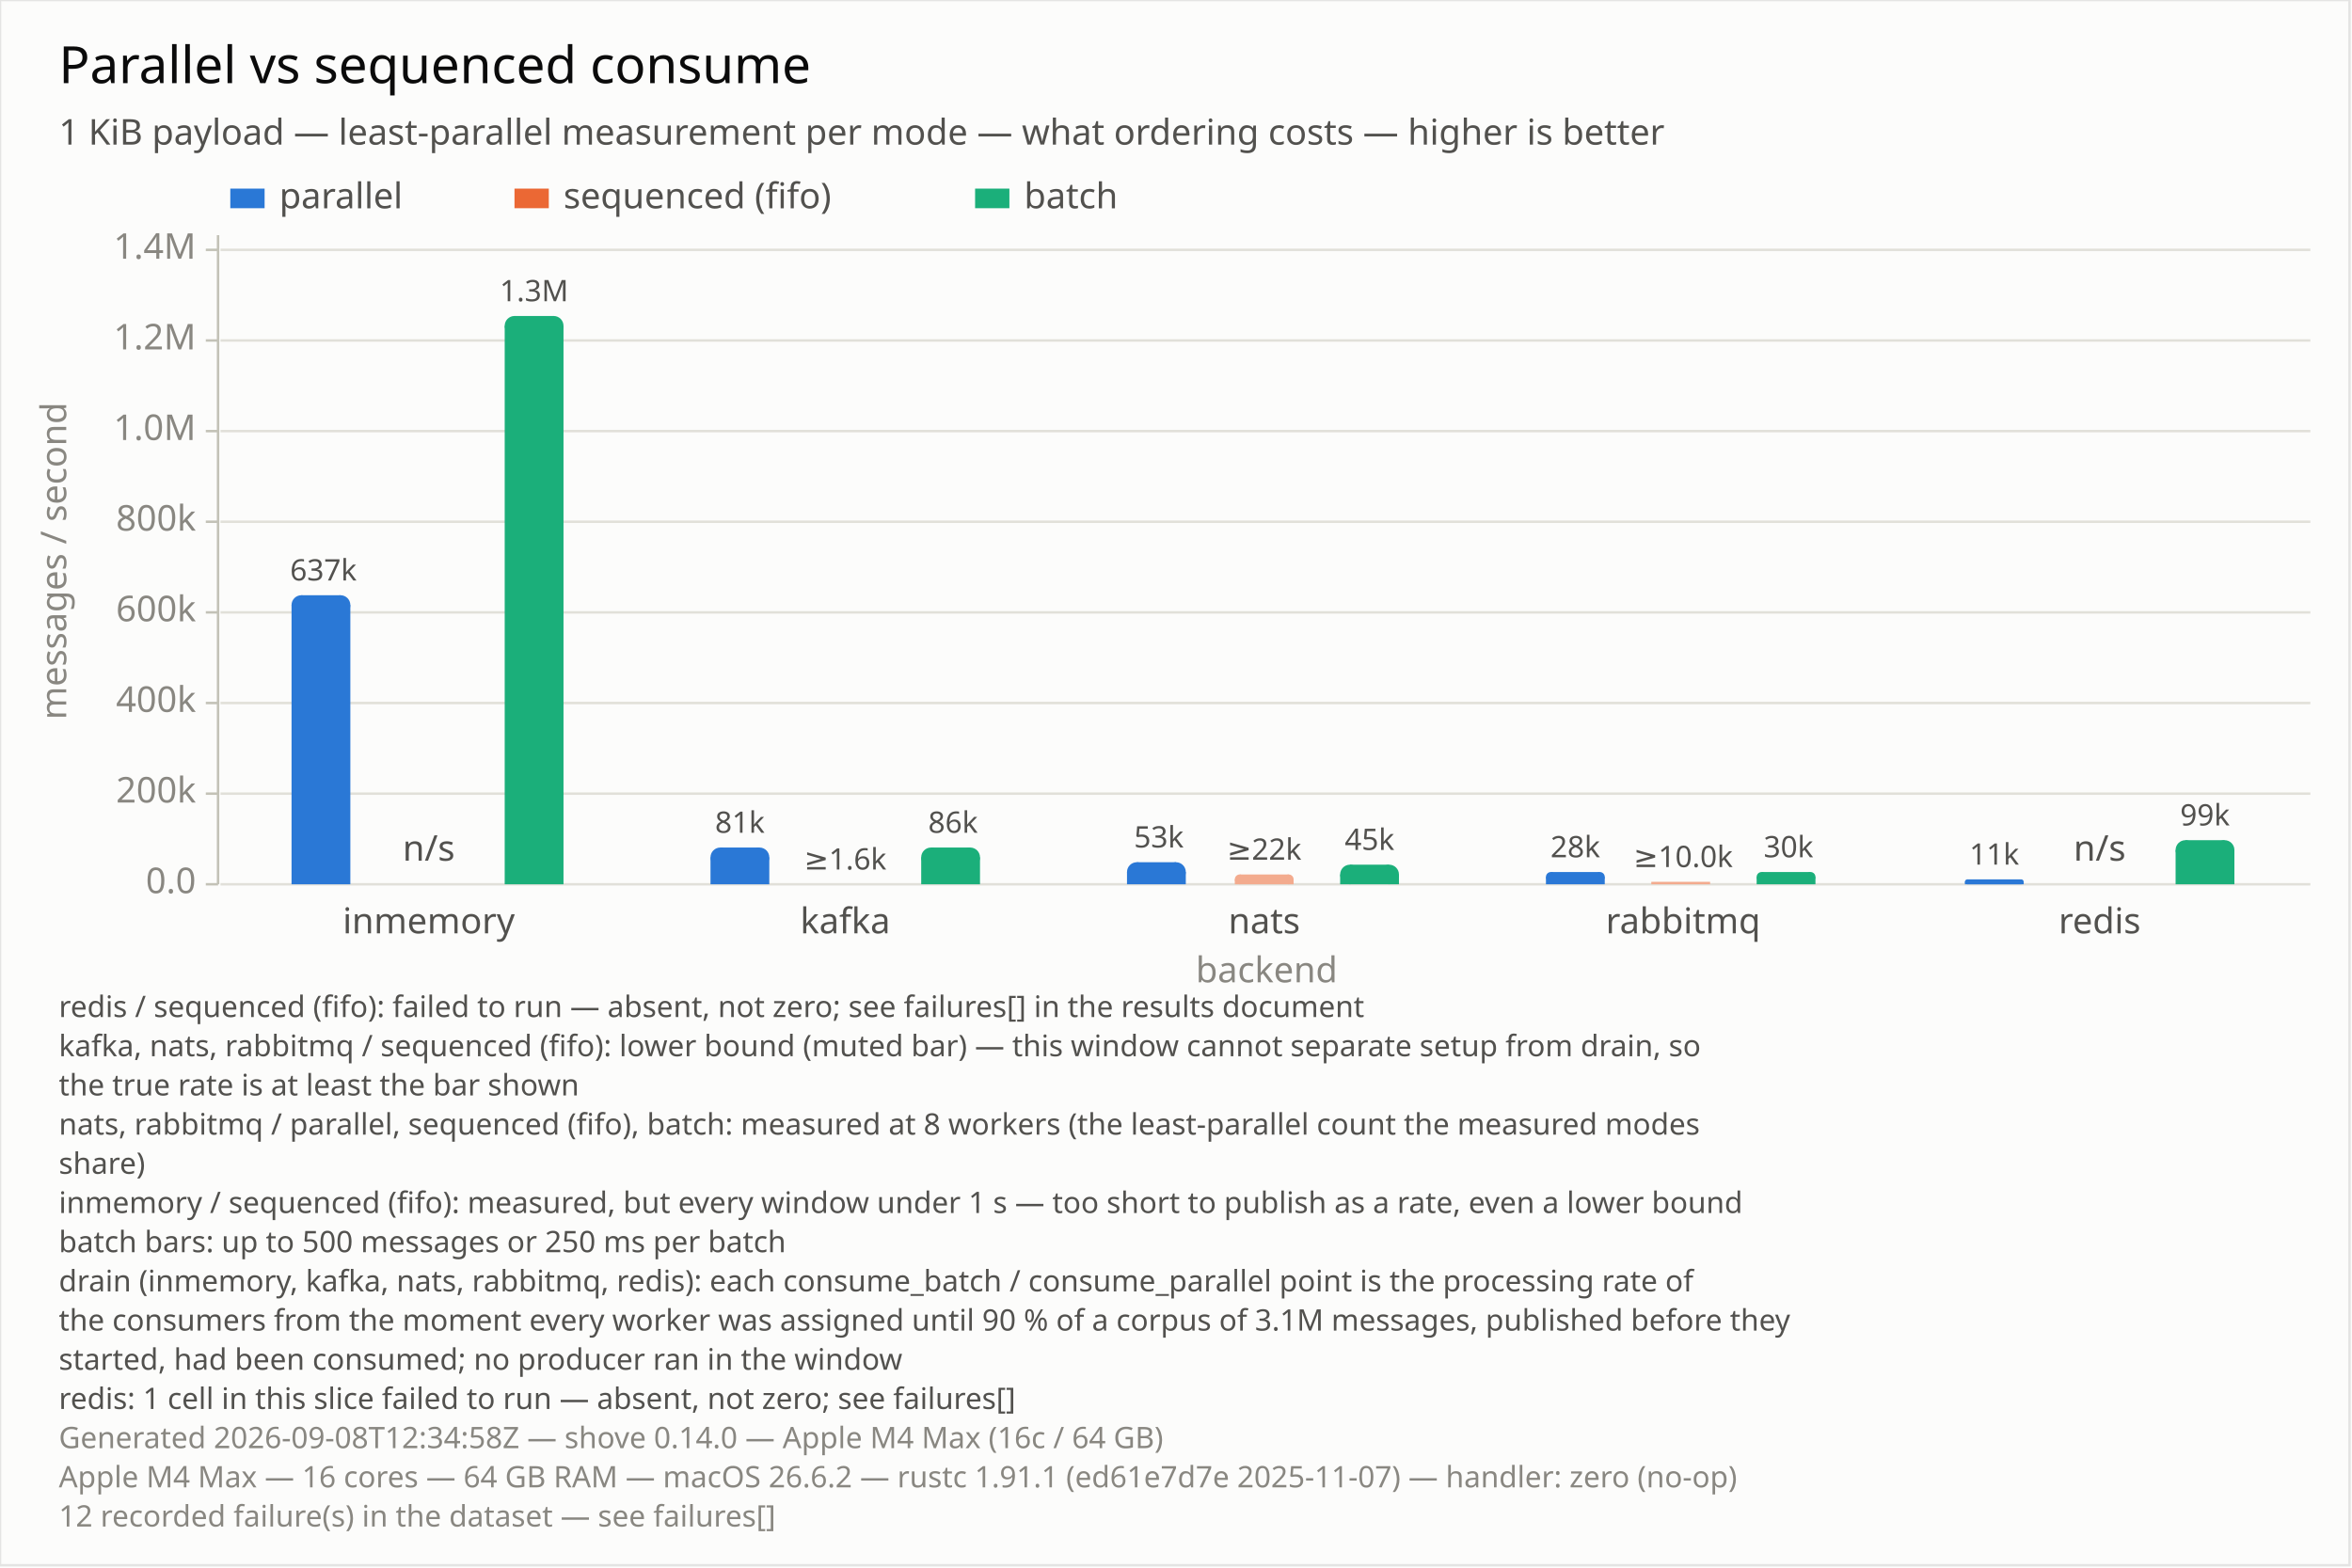
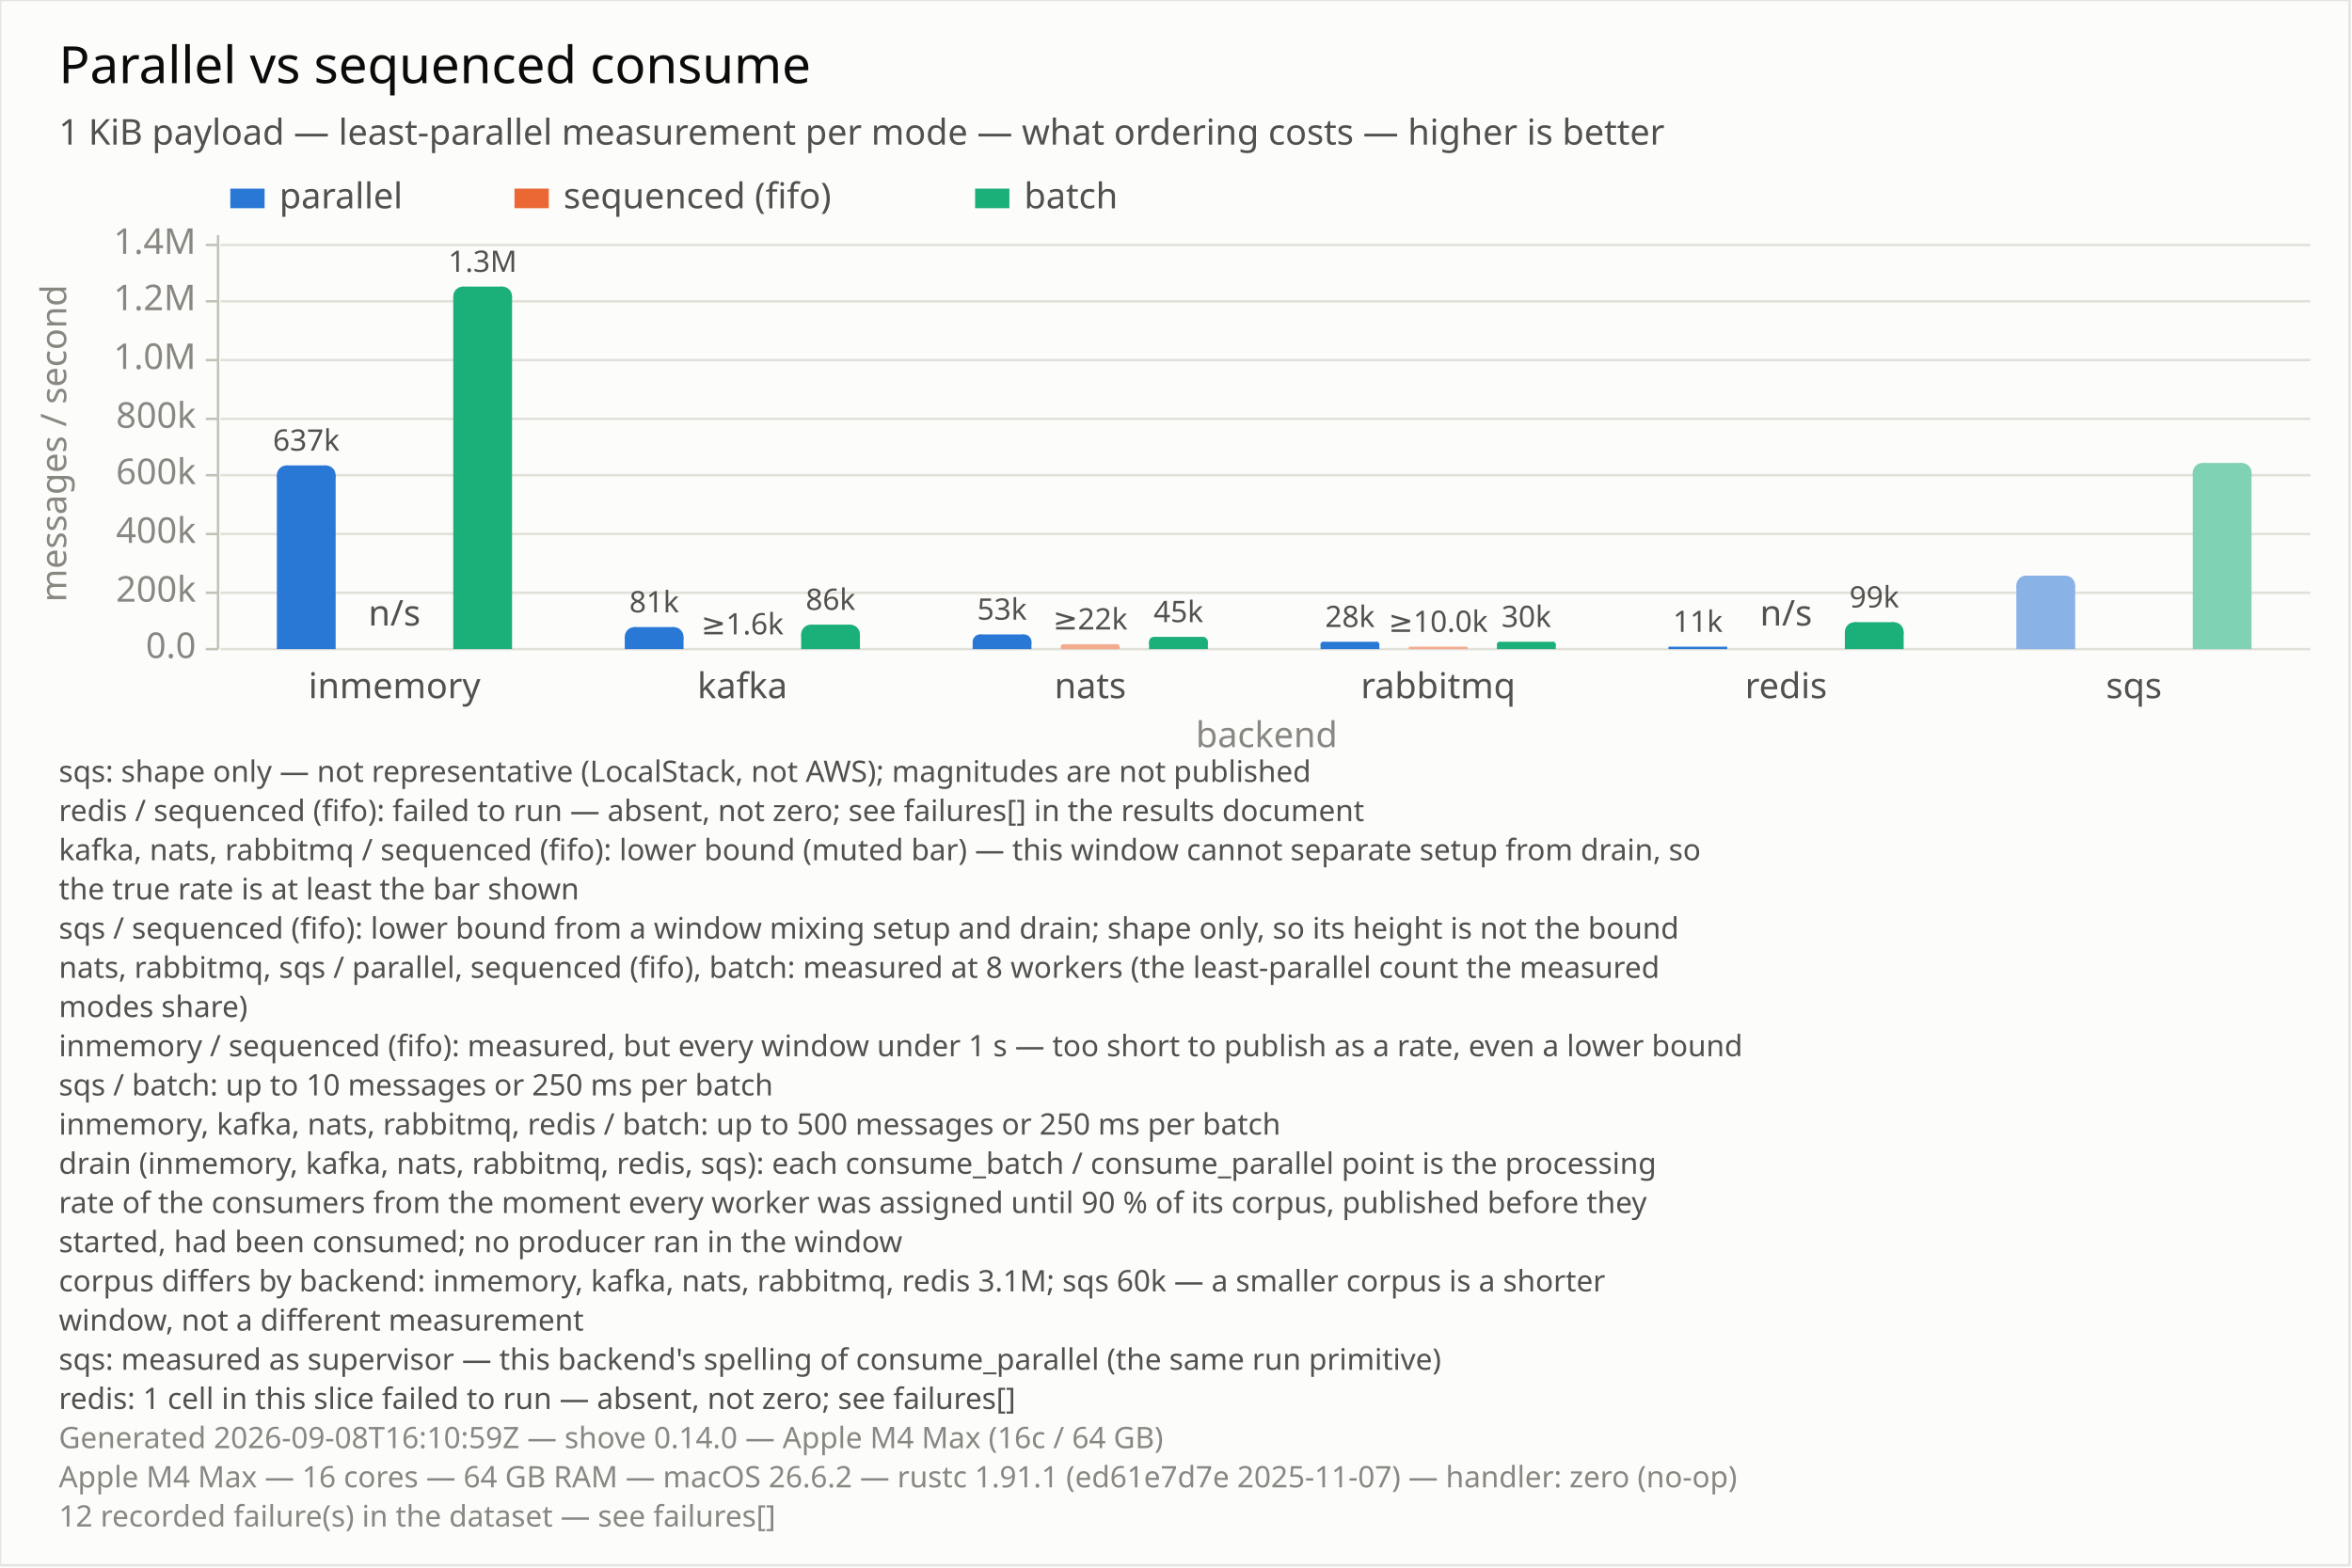
<svg xmlns="http://www.w3.org/2000/svg" width="960" height="640" viewBox="0 0 960 640">
  <rect x="0" y="0" width="960" height="640" opacity="1" fill="#FCFCFB" stroke="none" />
  <rect x="0" y="0" width="959" height="639" opacity="0.1" fill="none" stroke="#0B0B0B" />
  <text x="24" y="18" dy="0.76em" text-anchor="start" font-family="sans-serif" font-size="20.968" opacity="1" fill="#0B0B0B">
Parallel vs sequenced consume
</text>
  <text x="24" y="48" dy="0.76em" text-anchor="start" font-family="sans-serif" font-size="14.516" opacity="1" fill="#52514E">
1 KiB payload — least-parallel measurement per mode — what ordering costs — higher is better
</text>
+   <text x="24" y="310" dy="0.76em" text-anchor="start" font-family="sans-serif" font-size="12.097" opacity="1" fill="#52514E">
+ sqs: shape only — not representative (LocalStack, not AWS); magnitudes are not published
+ </text>
+   <text x="24" y="326" dy="0.76em" text-anchor="start" font-family="sans-serif" font-size="12.097" opacity="1" fill="#52514E">
+ redis / sequenced (fifo): failed to run — absent, not zero; see failures[] in the results document
+ </text>
+   <text x="24" y="342" dy="0.76em" text-anchor="start" font-family="sans-serif" font-size="12.097" opacity="1" fill="#52514E">
+ kafka, nats, rabbitmq / sequenced (fifo): lower bound (muted bar) — this window cannot separate setup from drain, so
+ </text>
+   <text x="24" y="358" dy="0.76em" text-anchor="start" font-family="sans-serif" font-size="12.097" opacity="1" fill="#52514E">
+ the true rate is at least the bar shown
+ </text>
+   <text x="24" y="374" dy="0.76em" text-anchor="start" font-family="sans-serif" font-size="12.097" opacity="1" fill="#52514E">
+ sqs / sequenced (fifo): lower bound from a window mixing setup and drain; shape only, so its height is not the bound
+ </text>
+   <text x="24" y="390" dy="0.76em" text-anchor="start" font-family="sans-serif" font-size="12.097" opacity="1" fill="#52514E">
+ nats, rabbitmq, sqs / parallel, sequenced (fifo), batch: measured at 8 workers (the least-parallel count the measured
+ </text>
  <text x="24" y="406" dy="0.76em" text-anchor="start" font-family="sans-serif" font-size="12.097" opacity="1" fill="#52514E">
- redis / sequenced (fifo): failed to run — absent, not zero; see failures[] in the results document
+ modes share)
</text>
  <text x="24" y="422" dy="0.76em" text-anchor="start" font-family="sans-serif" font-size="12.097" opacity="1" fill="#52514E">
- kafka, nats, rabbitmq / sequenced (fifo): lower bound (muted bar) — this window cannot separate setup from drain, so
+ inmemory / sequenced (fifo): measured, but every window under 1 s — too short to publish as a rate, even a lower bound
</text>
  <text x="24" y="438" dy="0.76em" text-anchor="start" font-family="sans-serif" font-size="12.097" opacity="1" fill="#52514E">
- the true rate is at least the bar shown
+ sqs / batch: up to 10 messages or 250 ms per batch
</text>
  <text x="24" y="454" dy="0.76em" text-anchor="start" font-family="sans-serif" font-size="12.097" opacity="1" fill="#52514E">
- nats, rabbitmq / parallel, sequenced (fifo), batch: measured at 8 workers (the least-parallel count the measured modes
+ inmemory, kafka, nats, rabbitmq, redis / batch: up to 500 messages or 250 ms per batch
</text>
  <text x="24" y="470" dy="0.76em" text-anchor="start" font-family="sans-serif" font-size="12.097" opacity="1" fill="#52514E">
- share)
+ drain (inmemory, kafka, nats, rabbitmq, redis, sqs): each consume_batch / consume_parallel point is the processing
</text>
  <text x="24" y="486" dy="0.76em" text-anchor="start" font-family="sans-serif" font-size="12.097" opacity="1" fill="#52514E">
- inmemory / sequenced (fifo): measured, but every window under 1 s — too short to publish as a rate, even a lower bound
+ rate of the consumers from the moment every worker was assigned until 90 % of its corpus, published before they
</text>
  <text x="24" y="502" dy="0.76em" text-anchor="start" font-family="sans-serif" font-size="12.097" opacity="1" fill="#52514E">
- batch bars: up to 500 messages or 250 ms per batch
+ started, had been consumed; no producer ran in the window
</text>
  <text x="24" y="518" dy="0.76em" text-anchor="start" font-family="sans-serif" font-size="12.097" opacity="1" fill="#52514E">
- drain (inmemory, kafka, nats, rabbitmq, redis): each consume_batch / consume_parallel point is the processing rate of
+ corpus differs by backend: inmemory, kafka, nats, rabbitmq, redis 3.1M; sqs 60k — a smaller corpus is a shorter
</text>
  <text x="24" y="534" dy="0.76em" text-anchor="start" font-family="sans-serif" font-size="12.097" opacity="1" fill="#52514E">
- the consumers from the moment every worker was assigned until 90 % of a corpus of 3.1M messages, published before they
+ window, not a different measurement
</text>
  <text x="24" y="550" dy="0.76em" text-anchor="start" font-family="sans-serif" font-size="12.097" opacity="1" fill="#52514E">
- started, had been consumed; no producer ran in the window
+ sqs: measured as supervisor — this backend's spelling of consume_parallel (the same run primitive)
</text>
  <text x="24" y="566" dy="0.76em" text-anchor="start" font-family="sans-serif" font-size="12.097" opacity="1" fill="#52514E">
redis: 1 cell in this slice failed to run — absent, not zero; see failures[]
</text>
  <text x="24" y="582" dy="0.76em" text-anchor="start" font-family="sans-serif" font-size="12.097" opacity="1" fill="#898781">
- Generated 2026-09-08T12:34:58Z — shove 0.14.0 — Apple M4 Max (16c / 64 GB)
+ Generated 2026-09-08T16:10:59Z — shove 0.14.0 — Apple M4 Max (16c / 64 GB)
</text>
  <text x="24" y="598" dy="0.76em" text-anchor="start" font-family="sans-serif" font-size="12.097" opacity="1" fill="#898781">
Apple M4 Max — 16 cores — 64 GB RAM — macOS 26.6.2 — rustc 1.91.1 (ed61e7d7e 2025-11-07) — handler: zero (no-op)
</text>
  <text x="24" y="614" dy="0.76em" text-anchor="start" font-family="sans-serif" font-size="12.097" opacity="1" fill="#898781">
12 recorded failure(s) in the dataset — see failures[]
</text>
-   <text x="16" y="229" dy="0.76em" text-anchor="middle" font-family="sans-serif" font-size="14.516" opacity="1" fill="#898781" transform="rotate(270, 16, 229)">
+   <text x="16" y="181" dy="0.76em" text-anchor="middle" font-family="sans-serif" font-size="14.516" opacity="1" fill="#898781" transform="rotate(270, 16, 181)">
messages / second
</text>
-   <line opacity="1" stroke="#E1E0D9" stroke-width="1" x1="90" y1="361" x2="943" y2="361" />
-   <line opacity="1" stroke="#E1E0D9" stroke-width="1" x1="90" y1="324" x2="943" y2="324" />
-   <line opacity="1" stroke="#E1E0D9" stroke-width="1" x1="90" y1="287" x2="943" y2="287" />
-   <line opacity="1" stroke="#E1E0D9" stroke-width="1" x1="90" y1="250" x2="943" y2="250" />
-   <line opacity="1" stroke="#E1E0D9" stroke-width="1" x1="90" y1="213" x2="943" y2="213" />
-   <line opacity="1" stroke="#E1E0D9" stroke-width="1" x1="90" y1="176" x2="943" y2="176" />
-   <line opacity="1" stroke="#E1E0D9" stroke-width="1" x1="90" y1="139" x2="943" y2="139" />
-   <line opacity="1" stroke="#E1E0D9" stroke-width="1" x1="90" y1="102" x2="943" y2="102" />
-   <polyline fill="none" opacity="1" stroke="#C3C2B7" stroke-width="1" points="89,96 89,361 " />
-   <text x="80" y="361" dy="0.5ex" text-anchor="end" font-family="sans-serif" font-size="14.516" opacity="1" fill="#898781">
+   <line opacity="1" stroke="#E1E0D9" stroke-width="1" x1="90" y1="265" x2="943" y2="265" />
+   <line opacity="1" stroke="#E1E0D9" stroke-width="1" x1="90" y1="242" x2="943" y2="242" />
+   <line opacity="1" stroke="#E1E0D9" stroke-width="1" x1="90" y1="218" x2="943" y2="218" />
+   <line opacity="1" stroke="#E1E0D9" stroke-width="1" x1="90" y1="194" x2="943" y2="194" />
+   <line opacity="1" stroke="#E1E0D9" stroke-width="1" x1="90" y1="171" x2="943" y2="171" />
+   <line opacity="1" stroke="#E1E0D9" stroke-width="1" x1="90" y1="147" x2="943" y2="147" />
+   <line opacity="1" stroke="#E1E0D9" stroke-width="1" x1="90" y1="123" x2="943" y2="123" />
+   <line opacity="1" stroke="#E1E0D9" stroke-width="1" x1="90" y1="100" x2="943" y2="100" />
+   <polyline fill="none" opacity="1" stroke="#C3C2B7" stroke-width="1" points="89,96 89,265 " />
+   <text x="80" y="265" dy="0.5ex" text-anchor="end" font-family="sans-serif" font-size="14.516" opacity="1" fill="#898781">
0.0
</text>
-   <polyline fill="none" opacity="1" stroke="#C3C2B7" stroke-width="1" points="84,361 89,361 " />
-   <text x="80" y="324" dy="0.5ex" text-anchor="end" font-family="sans-serif" font-size="14.516" opacity="1" fill="#898781">
+   <polyline fill="none" opacity="1" stroke="#C3C2B7" stroke-width="1" points="84,265 89,265 " />
+   <text x="80" y="242" dy="0.5ex" text-anchor="end" font-family="sans-serif" font-size="14.516" opacity="1" fill="#898781">
200k
</text>
-   <polyline fill="none" opacity="1" stroke="#C3C2B7" stroke-width="1" points="84,324 89,324 " />
-   <text x="80" y="287" dy="0.5ex" text-anchor="end" font-family="sans-serif" font-size="14.516" opacity="1" fill="#898781">
+   <polyline fill="none" opacity="1" stroke="#C3C2B7" stroke-width="1" points="84,242 89,242 " />
+   <text x="80" y="218" dy="0.5ex" text-anchor="end" font-family="sans-serif" font-size="14.516" opacity="1" fill="#898781">
400k
</text>
-   <polyline fill="none" opacity="1" stroke="#C3C2B7" stroke-width="1" points="84,287 89,287 " />
-   <text x="80" y="250" dy="0.5ex" text-anchor="end" font-family="sans-serif" font-size="14.516" opacity="1" fill="#898781">
+   <polyline fill="none" opacity="1" stroke="#C3C2B7" stroke-width="1" points="84,218 89,218 " />
+   <text x="80" y="194" dy="0.5ex" text-anchor="end" font-family="sans-serif" font-size="14.516" opacity="1" fill="#898781">
600k
</text>
-   <polyline fill="none" opacity="1" stroke="#C3C2B7" stroke-width="1" points="84,250 89,250 " />
-   <text x="80" y="213" dy="0.5ex" text-anchor="end" font-family="sans-serif" font-size="14.516" opacity="1" fill="#898781">
+   <polyline fill="none" opacity="1" stroke="#C3C2B7" stroke-width="1" points="84,194 89,194 " />
+   <text x="80" y="171" dy="0.5ex" text-anchor="end" font-family="sans-serif" font-size="14.516" opacity="1" fill="#898781">
800k
</text>
-   <polyline fill="none" opacity="1" stroke="#C3C2B7" stroke-width="1" points="84,213 89,213 " />
-   <text x="80" y="176" dy="0.5ex" text-anchor="end" font-family="sans-serif" font-size="14.516" opacity="1" fill="#898781">
+   <polyline fill="none" opacity="1" stroke="#C3C2B7" stroke-width="1" points="84,171 89,171 " />
+   <text x="80" y="147" dy="0.5ex" text-anchor="end" font-family="sans-serif" font-size="14.516" opacity="1" fill="#898781">
1.0M
</text>
-   <polyline fill="none" opacity="1" stroke="#C3C2B7" stroke-width="1" points="84,176 89,176 " />
-   <text x="80" y="139" dy="0.5ex" text-anchor="end" font-family="sans-serif" font-size="14.516" opacity="1" fill="#898781">
+   <polyline fill="none" opacity="1" stroke="#C3C2B7" stroke-width="1" points="84,147 89,147 " />
+   <text x="80" y="123" dy="0.5ex" text-anchor="end" font-family="sans-serif" font-size="14.516" opacity="1" fill="#898781">
1.2M
</text>
-   <polyline fill="none" opacity="1" stroke="#C3C2B7" stroke-width="1" points="84,139 89,139 " />
-   <text x="80" y="102" dy="0.5ex" text-anchor="end" font-family="sans-serif" font-size="14.516" opacity="1" fill="#898781">
+   <polyline fill="none" opacity="1" stroke="#C3C2B7" stroke-width="1" points="84,123 89,123 " />
+   <text x="80" y="100" dy="0.5ex" text-anchor="end" font-family="sans-serif" font-size="14.516" opacity="1" fill="#898781">
1.4M
</text>
-   <polyline fill="none" opacity="1" stroke="#C3C2B7" stroke-width="1" points="84,102 89,102 " />
-   <rect x="119" y="247" width="24" height="114" opacity="1" fill="#2A78D6" stroke="none" />
-   <rect x="123" y="243" width="16" height="5" opacity="1" fill="#2A78D6" stroke="none" />
-   <circle cx="123" cy="247" r="4" opacity="1" fill="#2A78D6" stroke="none" stroke-width="0" />
-   <circle cx="139" cy="247" r="4" opacity="1" fill="#2A78D6" stroke="none" stroke-width="0" />
-   <text x="132" y="240" dy="-0.5ex" text-anchor="middle" font-family="sans-serif" font-size="12.097" opacity="1" fill="#52514E">
+   <polyline fill="none" opacity="1" stroke="#C3C2B7" stroke-width="1" points="84,100 89,100 " />
+   <rect x="113" y="194" width="24" height="71" opacity="1" fill="#2A78D6" stroke="none" />
+   <rect x="117" y="190" width="16" height="5" opacity="1" fill="#2A78D6" stroke="none" />
+   <circle cx="117" cy="194" r="4" opacity="1" fill="#2A78D6" stroke="none" stroke-width="0" />
+   <circle cx="133" cy="194" r="4" opacity="1" fill="#2A78D6" stroke="none" stroke-width="0" />
+   <text x="125" y="187" dy="-0.5ex" text-anchor="middle" font-family="sans-serif" font-size="12.097" opacity="1" fill="#52514E">
637k
</text>
-   <text x="175" y="355" dy="-0.5ex" text-anchor="middle" font-family="sans-serif" font-size="14.516" opacity="1" fill="#52514E">
+   <text x="161" y="259" dy="-0.5ex" text-anchor="middle" font-family="sans-serif" font-size="14.516" opacity="1" fill="#52514E">
n/s
</text>
-   <rect x="206" y="133" width="24" height="228" opacity="1" fill="#1BAF7A" stroke="none" />
-   <rect x="210" y="129" width="16" height="5" opacity="1" fill="#1BAF7A" stroke="none" />
-   <circle cx="210" cy="133" r="4" opacity="1" fill="#1BAF7A" stroke="none" stroke-width="0" />
-   <circle cx="226" cy="133" r="4" opacity="1" fill="#1BAF7A" stroke="none" stroke-width="0" />
-   <text x="218" y="126" dy="-0.5ex" text-anchor="middle" font-family="sans-serif" font-size="12.097" opacity="1" fill="#52514E">
+   <rect x="185" y="121" width="24" height="144" opacity="1" fill="#1BAF7A" stroke="none" />
+   <rect x="189" y="117" width="16" height="5" opacity="1" fill="#1BAF7A" stroke="none" />
+   <circle cx="189" cy="121" r="4" opacity="1" fill="#1BAF7A" stroke="none" stroke-width="0" />
+   <circle cx="205" cy="121" r="4" opacity="1" fill="#1BAF7A" stroke="none" stroke-width="0" />
+   <text x="197" y="114" dy="-0.5ex" text-anchor="middle" font-family="sans-serif" font-size="12.097" opacity="1" fill="#52514E">
1.3M
</text>
-   <rect x="290" y="350" width="24" height="11" opacity="1" fill="#2A78D6" stroke="none" />
-   <rect x="294" y="346" width="16" height="5" opacity="1" fill="#2A78D6" stroke="none" />
-   <circle cx="294" cy="350" r="4" opacity="1" fill="#2A78D6" stroke="none" stroke-width="0" />
-   <circle cx="310" cy="350" r="4" opacity="1" fill="#2A78D6" stroke="none" stroke-width="0" />
-   <text x="302" y="343" dy="-0.5ex" text-anchor="middle" font-family="sans-serif" font-size="12.097" opacity="1" fill="#52514E">
+   <rect x="255" y="260" width="24" height="5" opacity="1" fill="#2A78D6" stroke="none" />
+   <rect x="259" y="256" width="16" height="5" opacity="1" fill="#2A78D6" stroke="none" />
+   <circle cx="259" cy="260" r="4" opacity="1" fill="#2A78D6" stroke="none" stroke-width="0" />
+   <circle cx="275" cy="260" r="4" opacity="1" fill="#2A78D6" stroke="none" stroke-width="0" />
+   <text x="267" y="253" dy="-0.5ex" text-anchor="middle" font-family="sans-serif" font-size="12.097" opacity="1" fill="#52514E">
81k
</text>
-   <text x="345" y="358" dy="-0.5ex" text-anchor="middle" font-family="sans-serif" font-size="12.097" opacity="1" fill="#52514E">
+   <text x="303" y="262" dy="-0.5ex" text-anchor="middle" font-family="sans-serif" font-size="12.097" opacity="1" fill="#52514E">
≥1.6k
</text>
-   <rect x="376" y="350" width="24" height="11" opacity="1" fill="#1BAF7A" stroke="none" />
-   <rect x="380" y="346" width="16" height="5" opacity="1" fill="#1BAF7A" stroke="none" />
-   <circle cx="380" cy="350" r="4" opacity="1" fill="#1BAF7A" stroke="none" stroke-width="0" />
-   <circle cx="396" cy="350" r="4" opacity="1" fill="#1BAF7A" stroke="none" stroke-width="0" />
-   <text x="389" y="343" dy="-0.5ex" text-anchor="middle" font-family="sans-serif" font-size="12.097" opacity="1" fill="#52514E">
+   <rect x="327" y="259" width="24" height="6" opacity="1" fill="#1BAF7A" stroke="none" />
+   <rect x="331" y="255" width="16" height="5" opacity="1" fill="#1BAF7A" stroke="none" />
+   <circle cx="331" cy="259" r="4" opacity="1" fill="#1BAF7A" stroke="none" stroke-width="0" />
+   <circle cx="347" cy="259" r="4" opacity="1" fill="#1BAF7A" stroke="none" stroke-width="0" />
+   <text x="339" y="252" dy="-0.5ex" text-anchor="middle" font-family="sans-serif" font-size="12.097" opacity="1" fill="#52514E">
86k
</text>
-   <rect x="460" y="356" width="24" height="5" opacity="1" fill="#2A78D6" stroke="none" />
-   <rect x="464" y="352" width="16" height="5" opacity="1" fill="#2A78D6" stroke="none" />
-   <circle cx="464" cy="356" r="4" opacity="1" fill="#2A78D6" stroke="none" stroke-width="0" />
-   <circle cx="480" cy="356" r="4" opacity="1" fill="#2A78D6" stroke="none" stroke-width="0" />
-   <text x="473" y="349" dy="-0.5ex" text-anchor="middle" font-family="sans-serif" font-size="12.097" opacity="1" fill="#52514E">
+   <rect x="397" y="262" width="24" height="3" opacity="1" fill="#2A78D6" stroke="none" />
+   <rect x="400" y="259" width="18" height="4" opacity="1" fill="#2A78D6" stroke="none" />
+   <circle cx="400" cy="262" r="3" opacity="1" fill="#2A78D6" stroke="none" stroke-width="0" />
+   <circle cx="418" cy="262" r="3" opacity="1" fill="#2A78D6" stroke="none" stroke-width="0" />
+   <text x="409" y="256" dy="-0.5ex" text-anchor="middle" font-family="sans-serif" font-size="12.097" opacity="1" fill="#52514E">
53k
</text>
-   <rect x="504" y="359" width="24" height="2" opacity="1" fill="#F3AB8E" stroke="none" />
-   <rect x="506" y="357" width="20" height="3" opacity="1" fill="#F3AB8E" stroke="none" />
-   <circle cx="506" cy="359" r="2" opacity="1" fill="#F3AB8E" stroke="none" stroke-width="0" />
-   <circle cx="526" cy="359" r="2" opacity="1" fill="#F3AB8E" stroke="none" stroke-width="0" />
-   <text x="516" y="354" dy="-0.5ex" text-anchor="middle" font-family="sans-serif" font-size="12.097" opacity="1" fill="#52514E">
+   <rect x="433" y="264" width="24" height="1" opacity="1" fill="#F3AB8E" stroke="none" />
+   <rect x="434" y="263" width="22" height="2" opacity="1" fill="#F3AB8E" stroke="none" />
+   <circle cx="434" cy="264" r="1" opacity="1" fill="#F3AB8E" stroke="none" stroke-width="0" />
+   <circle cx="456" cy="264" r="1" opacity="1" fill="#F3AB8E" stroke="none" stroke-width="0" />
+   <text x="445" y="260" dy="-0.5ex" text-anchor="middle" font-family="sans-serif" font-size="12.097" opacity="1" fill="#52514E">
≥22k
</text>
-   <rect x="547" y="357" width="24" height="4" opacity="1" fill="#1BAF7A" stroke="none" />
-   <rect x="551" y="353" width="16" height="5" opacity="1" fill="#1BAF7A" stroke="none" />
-   <circle cx="551" cy="357" r="4" opacity="1" fill="#1BAF7A" stroke="none" stroke-width="0" />
-   <circle cx="567" cy="357" r="4" opacity="1" fill="#1BAF7A" stroke="none" stroke-width="0" />
-   <text x="559" y="350" dy="-0.5ex" text-anchor="middle" font-family="sans-serif" font-size="12.097" opacity="1" fill="#52514E">
+   <rect x="469" y="262" width="24" height="3" opacity="1" fill="#1BAF7A" stroke="none" />
+   <rect x="471" y="260" width="20" height="3" opacity="1" fill="#1BAF7A" stroke="none" />
+   <circle cx="471" cy="262" r="2" opacity="1" fill="#1BAF7A" stroke="none" stroke-width="0" />
+   <circle cx="491" cy="262" r="2" opacity="1" fill="#1BAF7A" stroke="none" stroke-width="0" />
+   <text x="481" y="257" dy="-0.5ex" text-anchor="middle" font-family="sans-serif" font-size="12.097" opacity="1" fill="#52514E">
45k
</text>
-   <rect x="631" y="358" width="24" height="3" opacity="1" fill="#2A78D6" stroke="none" />
-   <rect x="633" y="356" width="20" height="3" opacity="1" fill="#2A78D6" stroke="none" />
-   <circle cx="633" cy="358" r="2" opacity="1" fill="#2A78D6" stroke="none" stroke-width="0" />
-   <circle cx="653" cy="358" r="2" opacity="1" fill="#2A78D6" stroke="none" stroke-width="0" />
-   <text x="643" y="353" dy="-0.5ex" text-anchor="middle" font-family="sans-serif" font-size="12.097" opacity="1" fill="#52514E">
+   <rect x="539" y="263" width="24" height="2" opacity="1" fill="#2A78D6" stroke="none" />
+   <rect x="540" y="262" width="22" height="2" opacity="1" fill="#2A78D6" stroke="none" />
+   <circle cx="540" cy="263" r="1" opacity="1" fill="#2A78D6" stroke="none" stroke-width="0" />
+   <circle cx="562" cy="263" r="1" opacity="1" fill="#2A78D6" stroke="none" stroke-width="0" />
+   <text x="551" y="259" dy="-0.5ex" text-anchor="middle" font-family="sans-serif" font-size="12.097" opacity="1" fill="#52514E">
28k
</text>
-   <rect x="674" y="360" width="24" height="1" opacity="1" fill="#F3AB8E" stroke="none" />
-   <text x="687" y="357" dy="-0.5ex" text-anchor="middle" font-family="sans-serif" font-size="12.097" opacity="1" fill="#52514E">
+   <rect x="575" y="264" width="24" height="1" opacity="1" fill="#F3AB8E" stroke="none" />
+   <text x="587" y="261" dy="-0.5ex" text-anchor="middle" font-family="sans-serif" font-size="12.097" opacity="1" fill="#52514E">
≥10.0k
</text>
-   <rect x="717" y="358" width="24" height="3" opacity="1" fill="#1BAF7A" stroke="none" />
-   <rect x="719" y="356" width="20" height="3" opacity="1" fill="#1BAF7A" stroke="none" />
-   <circle cx="719" cy="358" r="2" opacity="1" fill="#1BAF7A" stroke="none" stroke-width="0" />
-   <circle cx="739" cy="358" r="2" opacity="1" fill="#1BAF7A" stroke="none" stroke-width="0" />
-   <text x="730" y="353" dy="-0.5ex" text-anchor="middle" font-family="sans-serif" font-size="12.097" opacity="1" fill="#52514E">
+   <rect x="611" y="263" width="24" height="2" opacity="1" fill="#1BAF7A" stroke="none" />
+   <rect x="612" y="262" width="22" height="2" opacity="1" fill="#1BAF7A" stroke="none" />
+   <circle cx="612" cy="263" r="1" opacity="1" fill="#1BAF7A" stroke="none" stroke-width="0" />
+   <circle cx="634" cy="263" r="1" opacity="1" fill="#1BAF7A" stroke="none" stroke-width="0" />
+   <text x="623" y="259" dy="-0.5ex" text-anchor="middle" font-family="sans-serif" font-size="12.097" opacity="1" fill="#52514E">
30k
</text>
-   <rect x="802" y="360" width="24" height="1" opacity="1" fill="#2A78D6" stroke="none" />
-   <rect x="803" y="359" width="22" height="2" opacity="1" fill="#2A78D6" stroke="none" />
-   <circle cx="803" cy="360" r="1" opacity="1" fill="#2A78D6" stroke="none" stroke-width="0" />
-   <circle cx="825" cy="360" r="1" opacity="1" fill="#2A78D6" stroke="none" stroke-width="0" />
-   <text x="814" y="356" dy="-0.5ex" text-anchor="middle" font-family="sans-serif" font-size="12.097" opacity="1" fill="#52514E">
+   <rect x="681" y="264" width="24" height="1" opacity="1" fill="#2A78D6" stroke="none" />
+   <text x="693" y="261" dy="-0.5ex" text-anchor="middle" font-family="sans-serif" font-size="12.097" opacity="1" fill="#52514E">
11k
</text>
-   <text x="857" y="355" dy="-0.5ex" text-anchor="middle" font-family="sans-serif" font-size="14.516" opacity="1" fill="#52514E">
+   <text x="729" y="259" dy="-0.5ex" text-anchor="middle" font-family="sans-serif" font-size="14.516" opacity="1" fill="#52514E">
n/s
</text>
-   <rect x="888" y="347" width="24" height="14" opacity="1" fill="#1BAF7A" stroke="none" />
-   <rect x="892" y="343" width="16" height="5" opacity="1" fill="#1BAF7A" stroke="none" />
-   <circle cx="892" cy="347" r="4" opacity="1" fill="#1BAF7A" stroke="none" stroke-width="0" />
-   <circle cx="908" cy="347" r="4" opacity="1" fill="#1BAF7A" stroke="none" stroke-width="0" />
-   <text x="900" y="340" dy="-0.5ex" text-anchor="middle" font-family="sans-serif" font-size="12.097" opacity="1" fill="#52514E">
+   <rect x="753" y="258" width="24" height="7" opacity="1" fill="#1BAF7A" stroke="none" />
+   <rect x="757" y="254" width="16" height="5" opacity="1" fill="#1BAF7A" stroke="none" />
+   <circle cx="757" cy="258" r="4" opacity="1" fill="#1BAF7A" stroke="none" stroke-width="0" />
+   <circle cx="773" cy="258" r="4" opacity="1" fill="#1BAF7A" stroke="none" stroke-width="0" />
+   <text x="765" y="251" dy="-0.5ex" text-anchor="middle" font-family="sans-serif" font-size="12.097" opacity="1" fill="#52514E">
99k
</text>
-   <text x="175" y="370" dy="0.76em" text-anchor="middle" font-family="sans-serif" font-size="14.516" opacity="1" fill="#52514E">
+   <rect x="823" y="239" width="24" height="26" opacity="1" fill="#89B3E7" stroke="none" />
+   <rect x="827" y="235" width="16" height="5" opacity="1" fill="#89B3E7" stroke="none" />
+   <circle cx="827" cy="239" r="4" opacity="1" fill="#89B3E7" stroke="none" stroke-width="0" />
+   <circle cx="843" cy="239" r="4" opacity="1" fill="#89B3E7" stroke="none" stroke-width="0" />
+   <rect x="895" y="193" width="24" height="72" opacity="1" fill="#80D2B4" stroke="none" />
+   <rect x="899" y="189" width="16" height="5" opacity="1" fill="#80D2B4" stroke="none" />
+   <circle cx="899" cy="193" r="4" opacity="1" fill="#80D2B4" stroke="none" stroke-width="0" />
+   <circle cx="915" cy="193" r="4" opacity="1" fill="#80D2B4" stroke="none" stroke-width="0" />
+   <text x="161" y="274" dy="0.76em" text-anchor="middle" font-family="sans-serif" font-size="14.516" opacity="1" fill="#52514E">
inmemory
</text>
-   <text x="345" y="370" dy="0.76em" text-anchor="middle" font-family="sans-serif" font-size="14.516" opacity="1" fill="#52514E">
+   <text x="303" y="274" dy="0.76em" text-anchor="middle" font-family="sans-serif" font-size="14.516" opacity="1" fill="#52514E">
kafka
</text>
-   <text x="516" y="370" dy="0.76em" text-anchor="middle" font-family="sans-serif" font-size="14.516" opacity="1" fill="#52514E">
+   <text x="445" y="274" dy="0.76em" text-anchor="middle" font-family="sans-serif" font-size="14.516" opacity="1" fill="#52514E">
nats
</text>
-   <text x="687" y="370" dy="0.76em" text-anchor="middle" font-family="sans-serif" font-size="14.516" opacity="1" fill="#52514E">
+   <text x="587" y="274" dy="0.76em" text-anchor="middle" font-family="sans-serif" font-size="14.516" opacity="1" fill="#52514E">
rabbitmq
</text>
-   <text x="857" y="370" dy="0.76em" text-anchor="middle" font-family="sans-serif" font-size="14.516" opacity="1" fill="#52514E">
+   <text x="729" y="274" dy="0.76em" text-anchor="middle" font-family="sans-serif" font-size="14.516" opacity="1" fill="#52514E">
redis
</text>
-   <text x="517" y="390" dy="0.76em" text-anchor="middle" font-family="sans-serif" font-size="14.516" opacity="1" fill="#898781">
+   <text x="871" y="274" dy="0.76em" text-anchor="middle" font-family="sans-serif" font-size="14.516" opacity="1" fill="#52514E">
+ sqs
+ </text>
+   <text x="517" y="294" dy="0.76em" text-anchor="middle" font-family="sans-serif" font-size="14.516" opacity="1" fill="#898781">
backend
</text>
  <rect x="94" y="77" width="14" height="8" opacity="1" fill="#2A78D6" stroke="none" />
  <text x="114" y="74" dy="0.76em" text-anchor="start" font-family="sans-serif" font-size="14.516" opacity="1" fill="#52514E">
parallel
</text>
  <rect x="210" y="77" width="14" height="8" opacity="1" fill="#EB6834" stroke="none" />
  <text x="230" y="74" dy="0.76em" text-anchor="start" font-family="sans-serif" font-size="14.516" opacity="1" fill="#52514E">
sequenced (fifo)
</text>
  <rect x="398" y="77" width="14" height="8" opacity="1" fill="#1BAF7A" stroke="none" />
  <text x="418" y="74" dy="0.76em" text-anchor="start" font-family="sans-serif" font-size="14.516" opacity="1" fill="#52514E">
batch
</text>
</svg>
